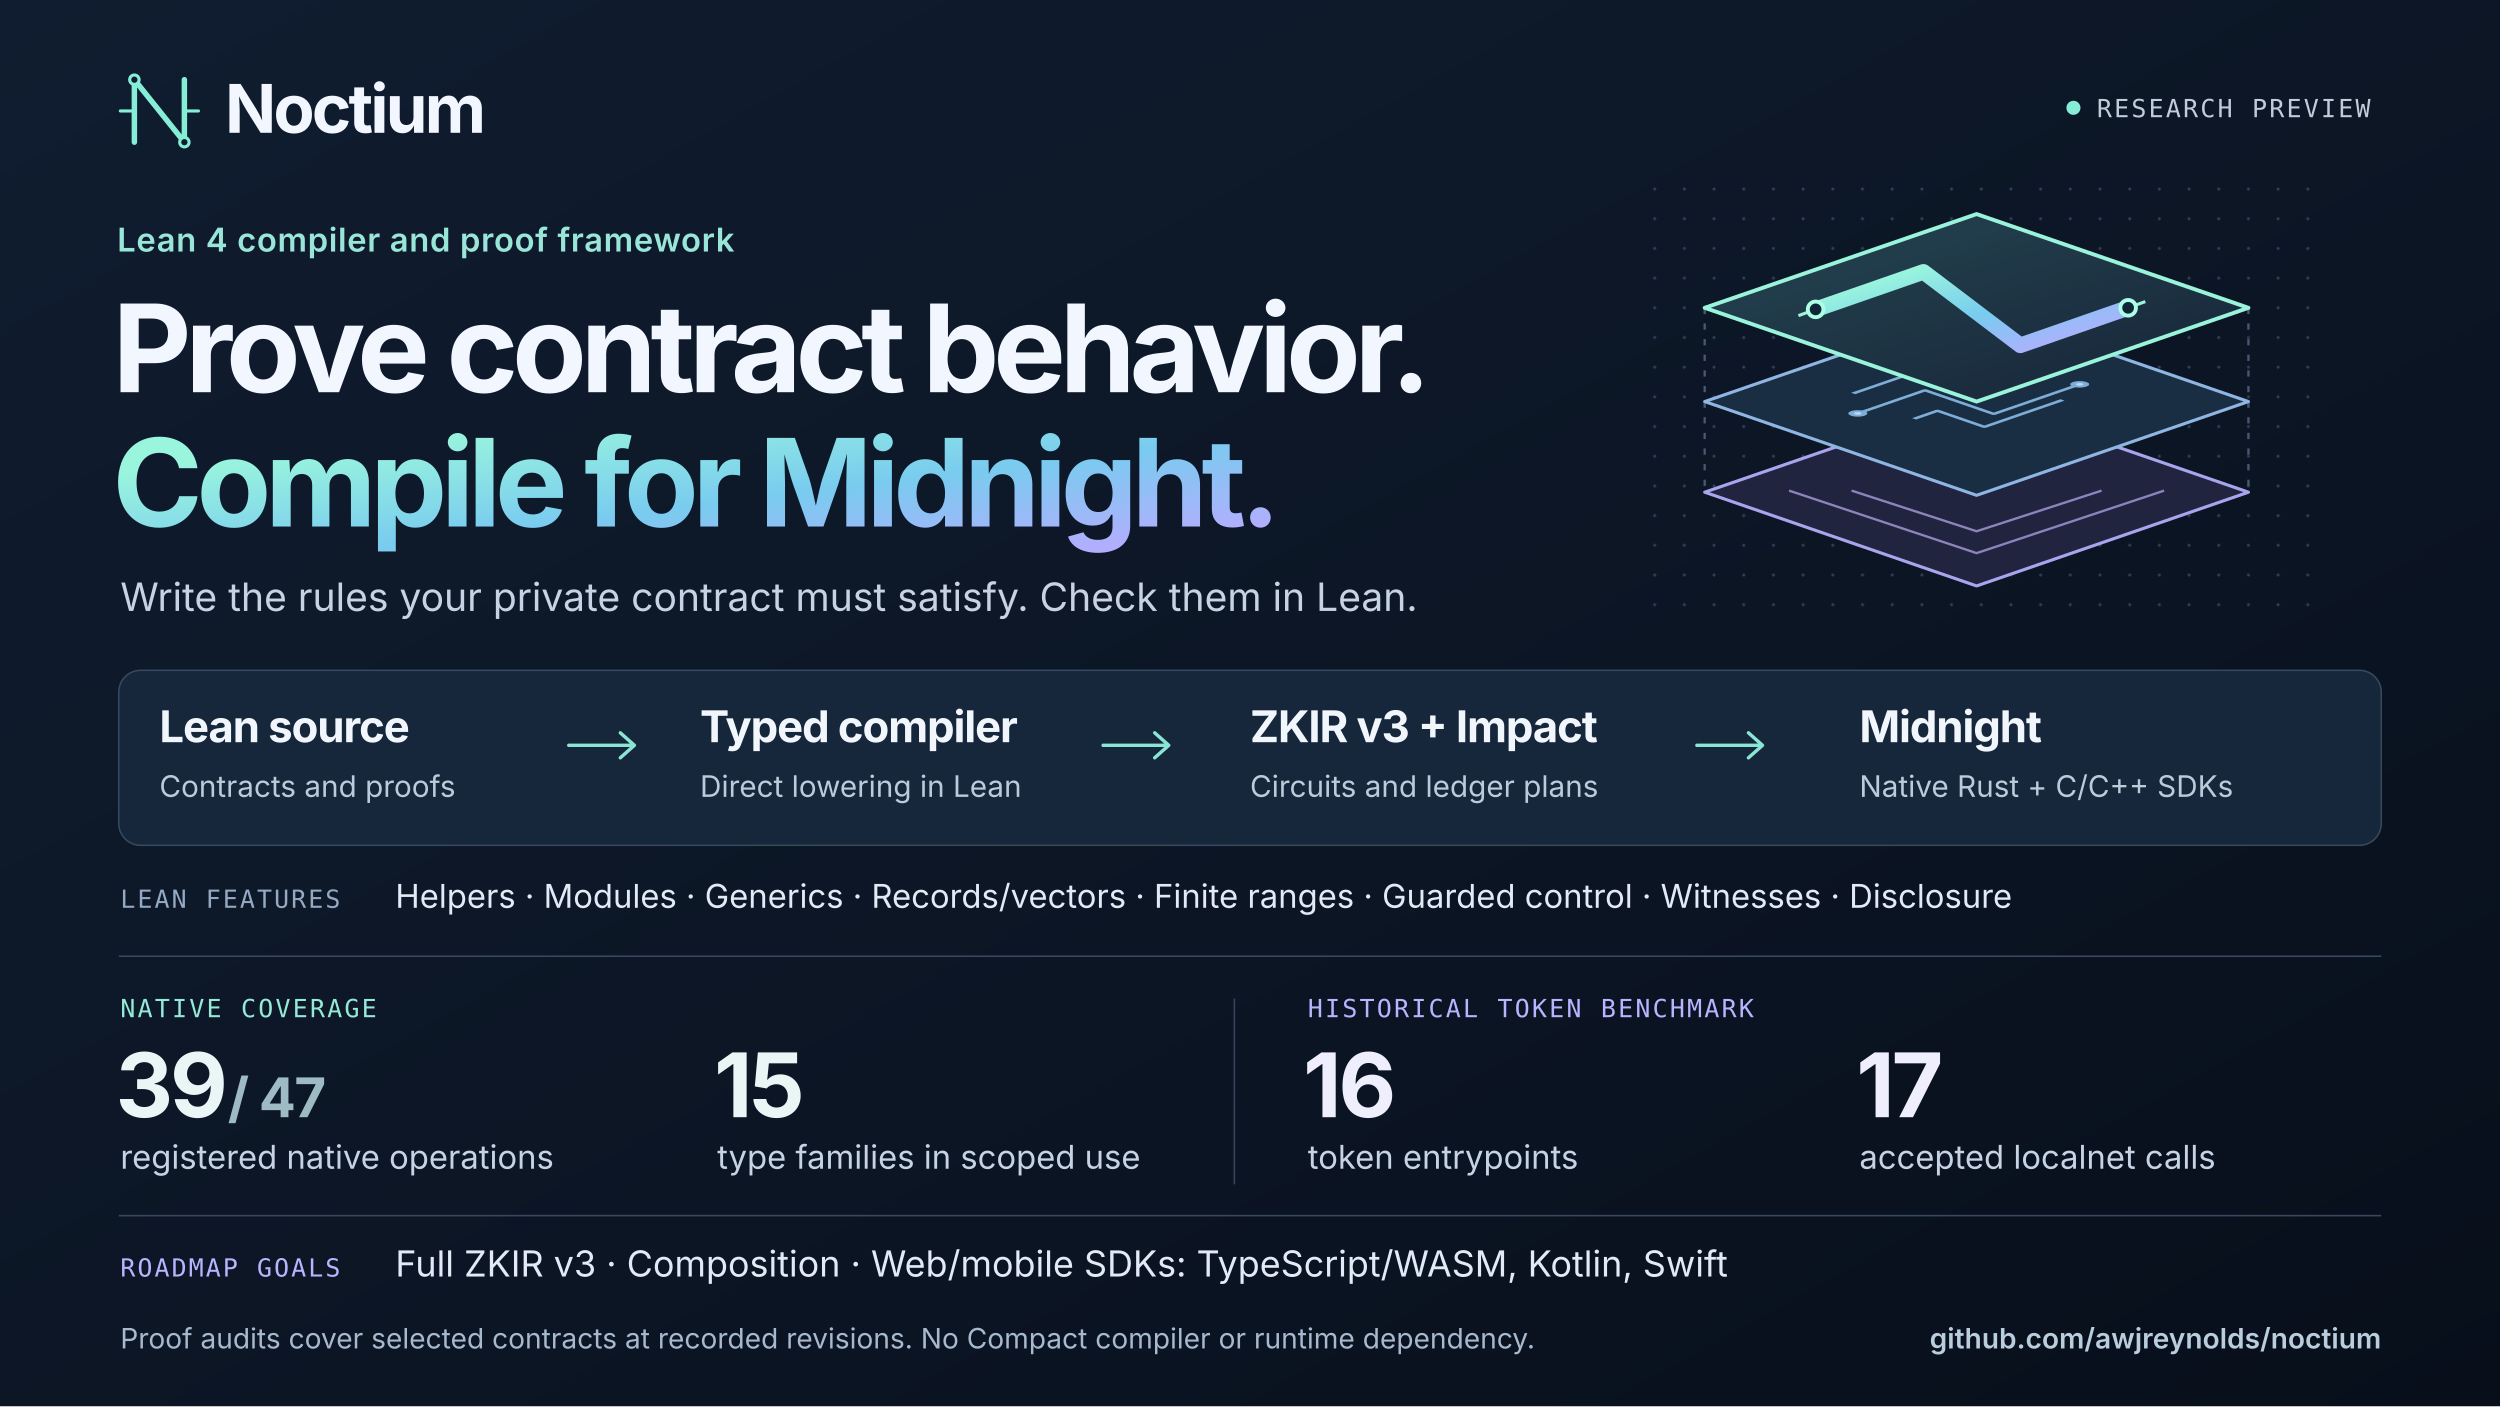
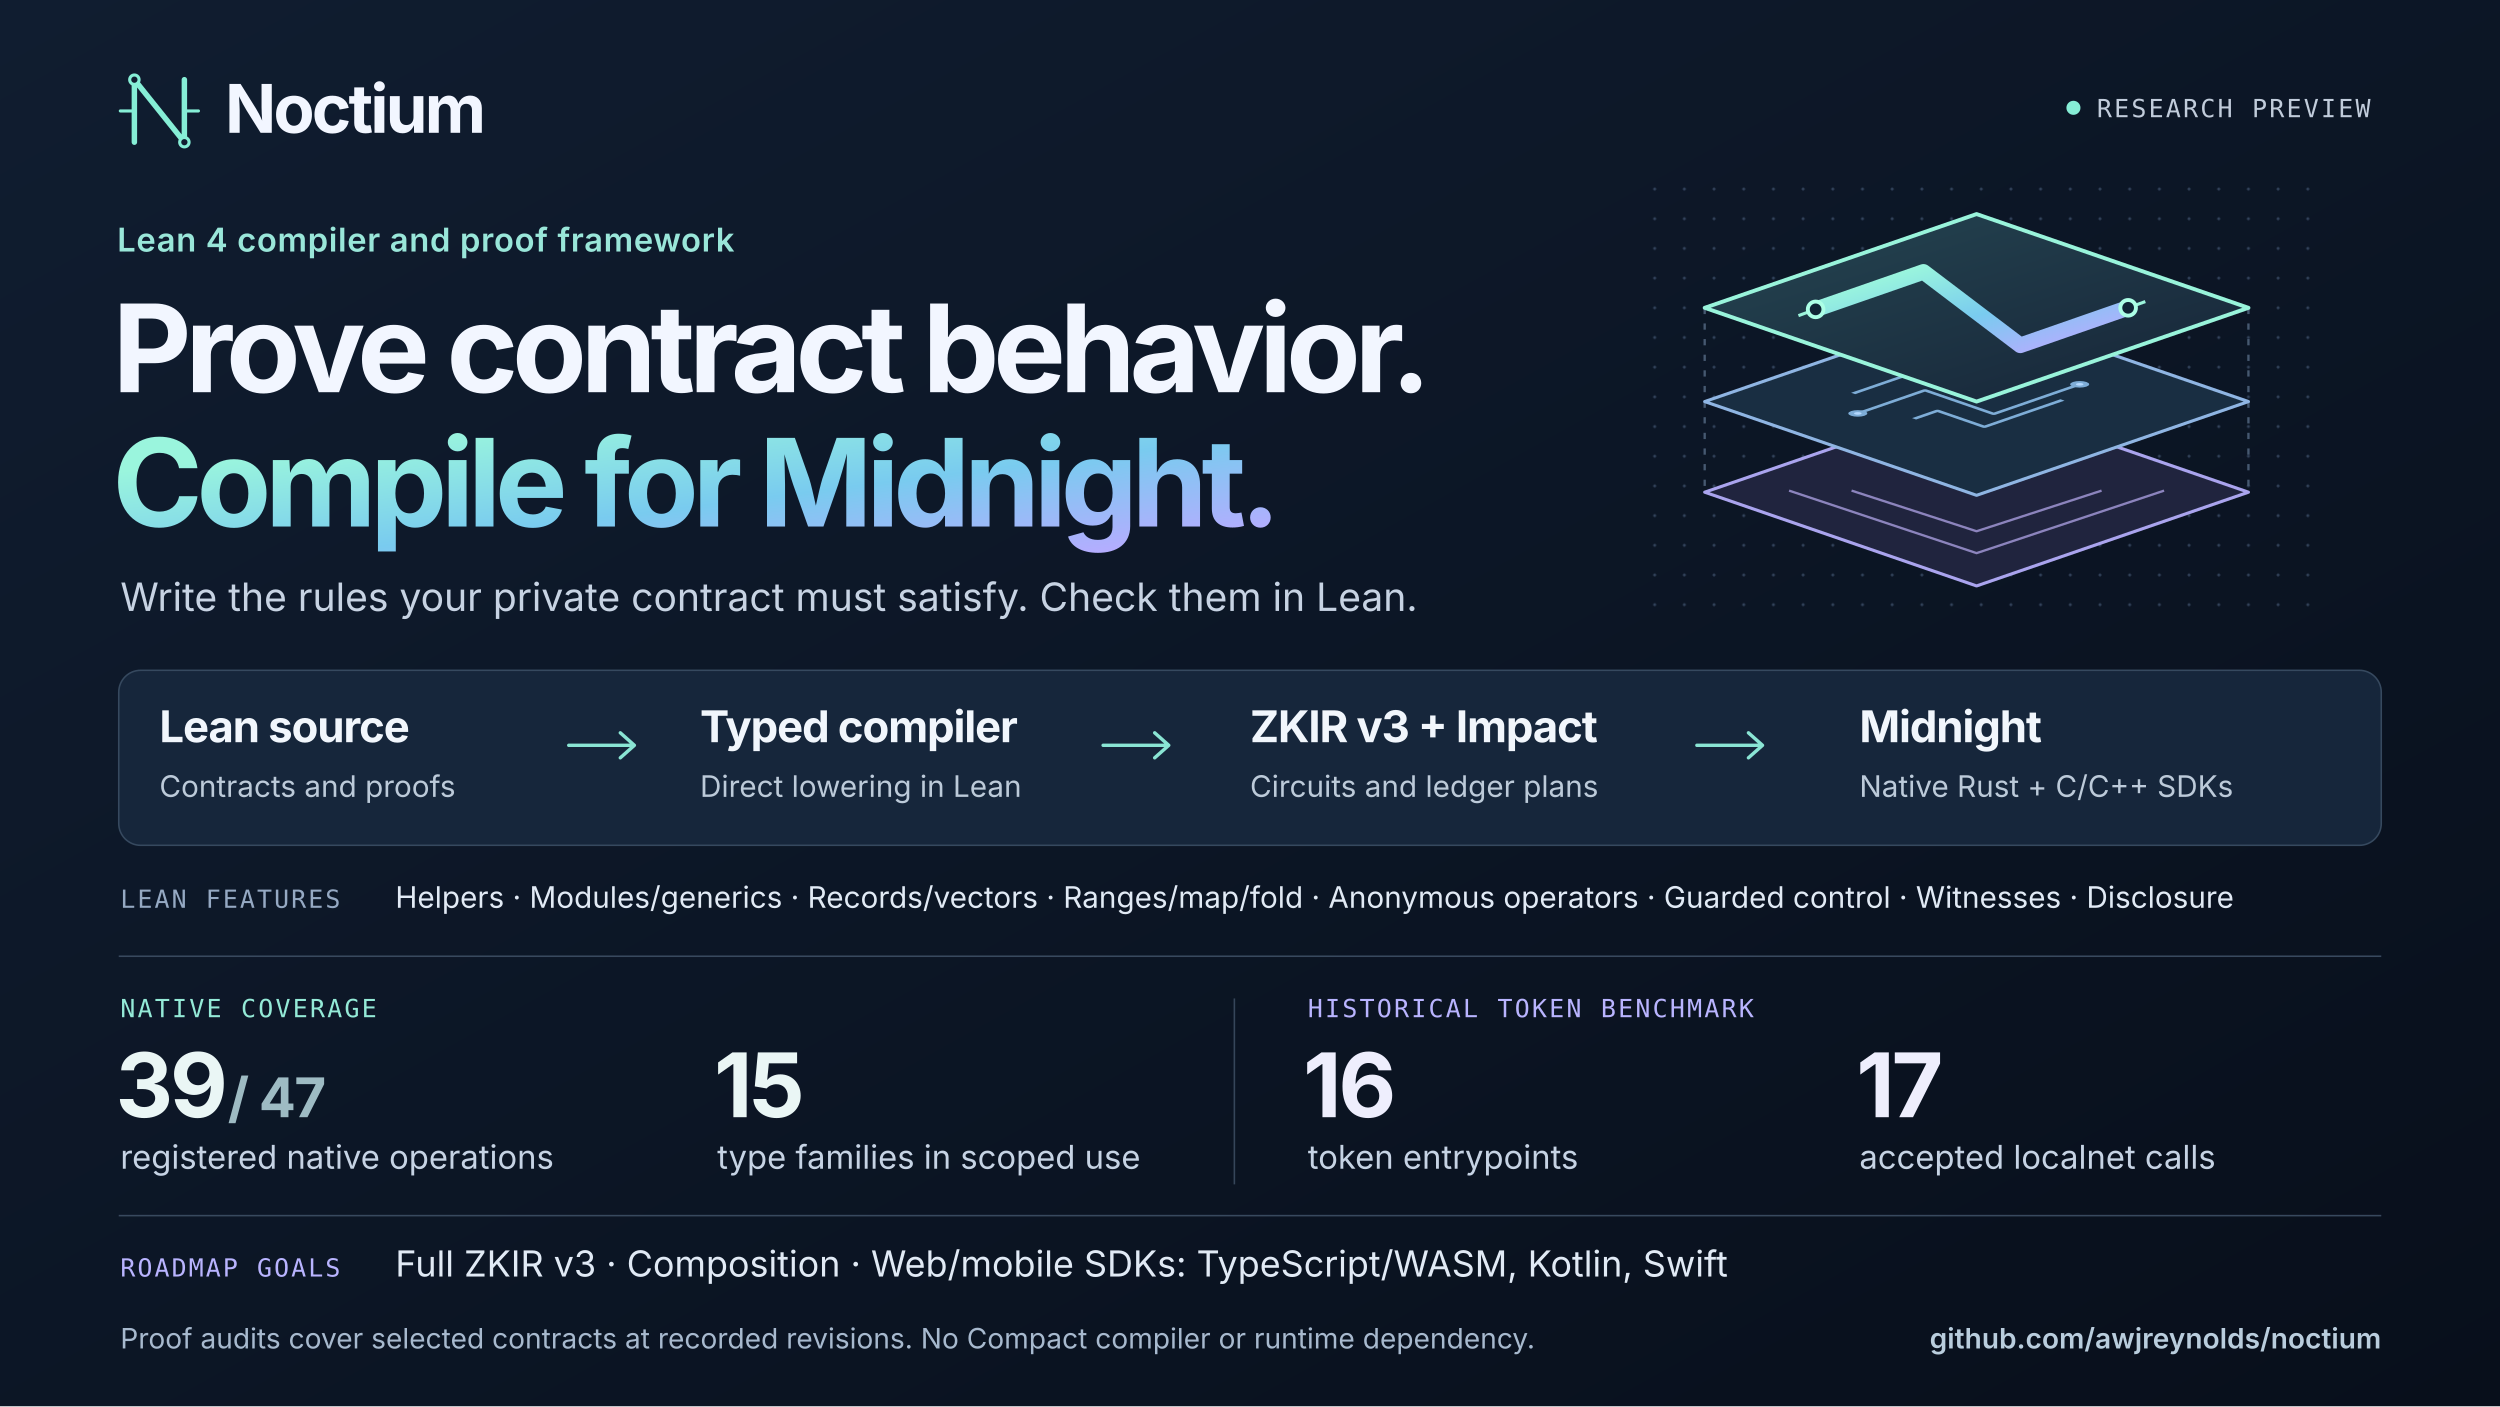
<svg xmlns="http://www.w3.org/2000/svg" width="1600" height="900" viewBox="0 0 1600 900" role="img" aria-labelledby="title desc">
  <defs>
    <linearGradient id="bg" x2="1" y2="1">
      <stop stop-color="#101d30" />
      <stop offset="1" stop-color="#080f1b" />
    </linearGradient>
    <linearGradient id="foil" x1=".1" y1=".2" x2=".95" y2=".9">
      <stop stop-color="#9af5dd" />
      <stop offset=".52" stop-color="#79cbef" />
      <stop offset="1" stop-color="#b6acff" />
    </linearGradient>
    <linearGradient id="glass" x2=".9" y2="1">
      <stop stop-color="#254652" />
      <stop offset="1" stop-color="#172538" />
    </linearGradient>
    <pattern id="dots" width="19" height="19" patternUnits="userSpaceOnUse">
      <circle cx="2" cy="2" r="1" fill="#738fb6" opacity=".33" />
    </pattern>
    <g id="wafer">
      <path d="M0 60 174 0 348 60 174 120Z" />
    </g>
    <g id="mark" fill="none" stroke-linecap="round" stroke-linejoin="round">
      <path d="M9 42V2l32 40V2" stroke-width="3.5" />
      <path d="M0 22h9m32 0h9" stroke-width="2" />
      <circle cx="9" cy="2" r="3" stroke-width="2" fill="#111e31" />
      <circle cx="41" cy="42" r="3" stroke-width="2" fill="#111e31" />
    </g>
  </defs>
  <rect width="1600" height="900" fill="url(#bg)" />
  <path d="M0 2h1600" stroke="url(#foil)" stroke-width="4" />
  <g font-family="Inter, Arial, Helvetica, sans-serif">
    <use href="#mark" transform="translate(77 49)" stroke="#86eed6" />
    <text x="144" y="85" fill="#f2f6ff" font-size="43" font-weight="700" letter-spacing="-1.8">Noctium</text>
    <g font-family="Menlo, 'DejaVu Sans Mono', monospace" font-size="16" letter-spacing="1.4">
      <circle cx="1327" cy="69" r="4.5" fill="#86eed6" />
      <text x="1342" y="75" fill="#c1ccdb">RESEARCH PREVIEW</text>
    </g>
    <text x="75" y="161" fill="#99e6d9" font-size="21" font-weight="600" letter-spacing=".4">Lean 4 compiler and proof framework</text>
    <g font-size="78" font-weight="700" letter-spacing="-3.9">
      <text x="72" y="251" fill="#f2f6ff">Prove contract behavior.</text>
      <text x="72" y="337" fill="url(#foil)">Compile for Midnight.</text>
    </g>
    <text x="77" y="391" fill="#c7d3e3" font-size="25">Write the rules your private contract must satisfy. Check them in Lean.</text>
    <g transform="translate(1076 119)">
      <rect x="-20" y="-12" width="436" height="297" fill="url(#dots)" />
      <g fill="none" stroke="#465971" stroke-width="1.5" stroke-dasharray="4 6">
        <path d="M15 78v114m174-174v114m174-54v114m-174-54v114" />
      </g>
      <g stroke-linejoin="round">
        <use href="#wafer" transform="translate(15 136)" fill="#20243e" stroke="#aaa4ee" stroke-width="2" />
        <path d="m69 195 120 40 120-40m-200 0 80 26 80-26" fill="none" stroke="#8c84bd" stroke-width="1.5" />
        <use href="#wafer" transform="translate(15 78)" fill="#192e42" stroke="#8fb5e3" stroke-width="2" />
        <g transform="matrix(1 -.345 1 .345 15 138)" stroke="#7eadd7" stroke-width="2.6" fill="none">
          <path d="M38 60h43v44h55m-85-21h15v30h50m-61-73h44v40h44" />
          <g fill="#b5d9ff">
            <circle cx="38" cy="60" r="3" />
            <circle cx="136" cy="104" r="3" />
            <circle cx="143" cy="80" r="3" />
          </g>
        </g>
        <use href="#wafer" transform="translate(15 18)" fill="url(#glass)" stroke="#99f4db" stroke-width="2.5" />
        <path d="m86 79 69-24 62 47 69-24" fill="none" stroke="url(#foil)" stroke-width="10" stroke-linecap="round" />
        <path d="m75 83 11-4m200-1 11-4" stroke="#9cf4db" stroke-width="2" />
        <g fill="#102536" stroke="#acffe6" stroke-width="2.5">
          <circle cx="86" cy="79" r="5" />
          <circle cx="286" cy="78" r="5" />
        </g>
      </g>
    </g>
    <rect x="76" y="429" width="1448" height="112" rx="14" fill="#16263b" stroke="#36495f" />
    <g fill="#f1f6fc" font-size="28" font-weight="650" letter-spacing="-.7">
      <text x="102" y="475">Lean source</text>
      <text x="448" y="475">Typed compiler</text>
      <text x="800" y="475">ZKIR v3 + Impact</text>
      <text x="1190" y="475">Midnight</text>
    </g>
    <g fill="#bccad9" font-size="19">
      <text x="102" y="510">Contracts and proofs</text>
      <text x="448" y="510">Direct lowering in Lean</text>
      <text x="800" y="510">Circuits and ledger plans</text>
      <text x="1190" y="510">Native Rust + C/C++ SDKs</text>
    </g>
    <g stroke="#8ae5d4" fill="none" stroke-width="2.2" stroke-linecap="round" stroke-linejoin="round">
      <path d="M364 477h42m-9-8 9 8-9 8m309-8h42m-9-8 9 8-9 8m347-8h42m-9-8 9 8-9 8" />
    </g>
    <text x="77" y="581" fill="#95a9c3" font-size="16" font-family="Menlo, 'DejaVu Sans Mono', monospace" letter-spacing="1.3">LEAN FEATURES</text>
-     <text x="253" y="581" fill="#e1eaf5" font-size="21">Helpers · Modules · Generics · Records/vectors · Finite ranges · Guarded control · Witnesses · Disclosure</text>
+     <text x="253" y="581" fill="#e1eaf5" font-size="19">Helpers · Modules/generics · Records/vectors · Ranges/map/fold · Anonymous operators · Guarded control · Witnesses · Disclosure</text>
    <path d="M76 612h1448" stroke="#38495e" />
    <g font-family="Menlo, 'DejaVu Sans Mono', monospace" font-size="16" letter-spacing="1.4">
      <text x="77" y="651" fill="#94ead7">NATIVE COVERAGE</text>
      <text x="837" y="651" fill="#b9b4ff">HISTORICAL TOKEN BENCHMARK</text>
    </g>
    <path d="M790 639v119" stroke="#36465a" />
    <g font-size="57" font-weight="700" letter-spacing="-2">
      <text x="74" y="715" fill="#eaf6f5">39<tspan font-size="35" fill="#9ebbc3" letter-spacing="-1"> / 47</tspan>
      </text>
      <text x="457" y="715" fill="#eaf6f5">15</text>
      <text x="834" y="715" fill="#eeeefd">16</text>
      <text x="1188" y="715" fill="#eeeefd">17</text>
    </g>
    <g fill="#c6d3e4" font-size="21">
      <text x="77" y="748">registered native operations</text>
      <text x="459" y="748">type families in scoped use</text>
      <text x="837" y="748">token entrypoints</text>
      <text x="1190" y="748">accepted localnet calls</text>
    </g>
    <path d="M76 778h1448" stroke="#38495e" />
    <text x="77" y="817" fill="#b9b4ff" font-size="16" font-family="Menlo, 'DejaVu Sans Mono', monospace" letter-spacing="1.3">ROADMAP GOALS</text>
    <text x="253" y="817" fill="#e1eaf5" font-size="23">Full ZKIR v3 · Composition · Web/mobile SDKs: TypeScript/WASM, Kotlin, Swift</text>
    <text x="77" y="863" fill="#a7b9ce" font-size="18">Proof audits cover selected contracts at recorded revisions. No Compact compiler or runtime dependency.</text>
    <text x="1524" y="863" text-anchor="end" fill="#b9cddd" font-size="18" font-weight="600">github.com/awjreynolds/noctium</text>
  </g>
</svg>
